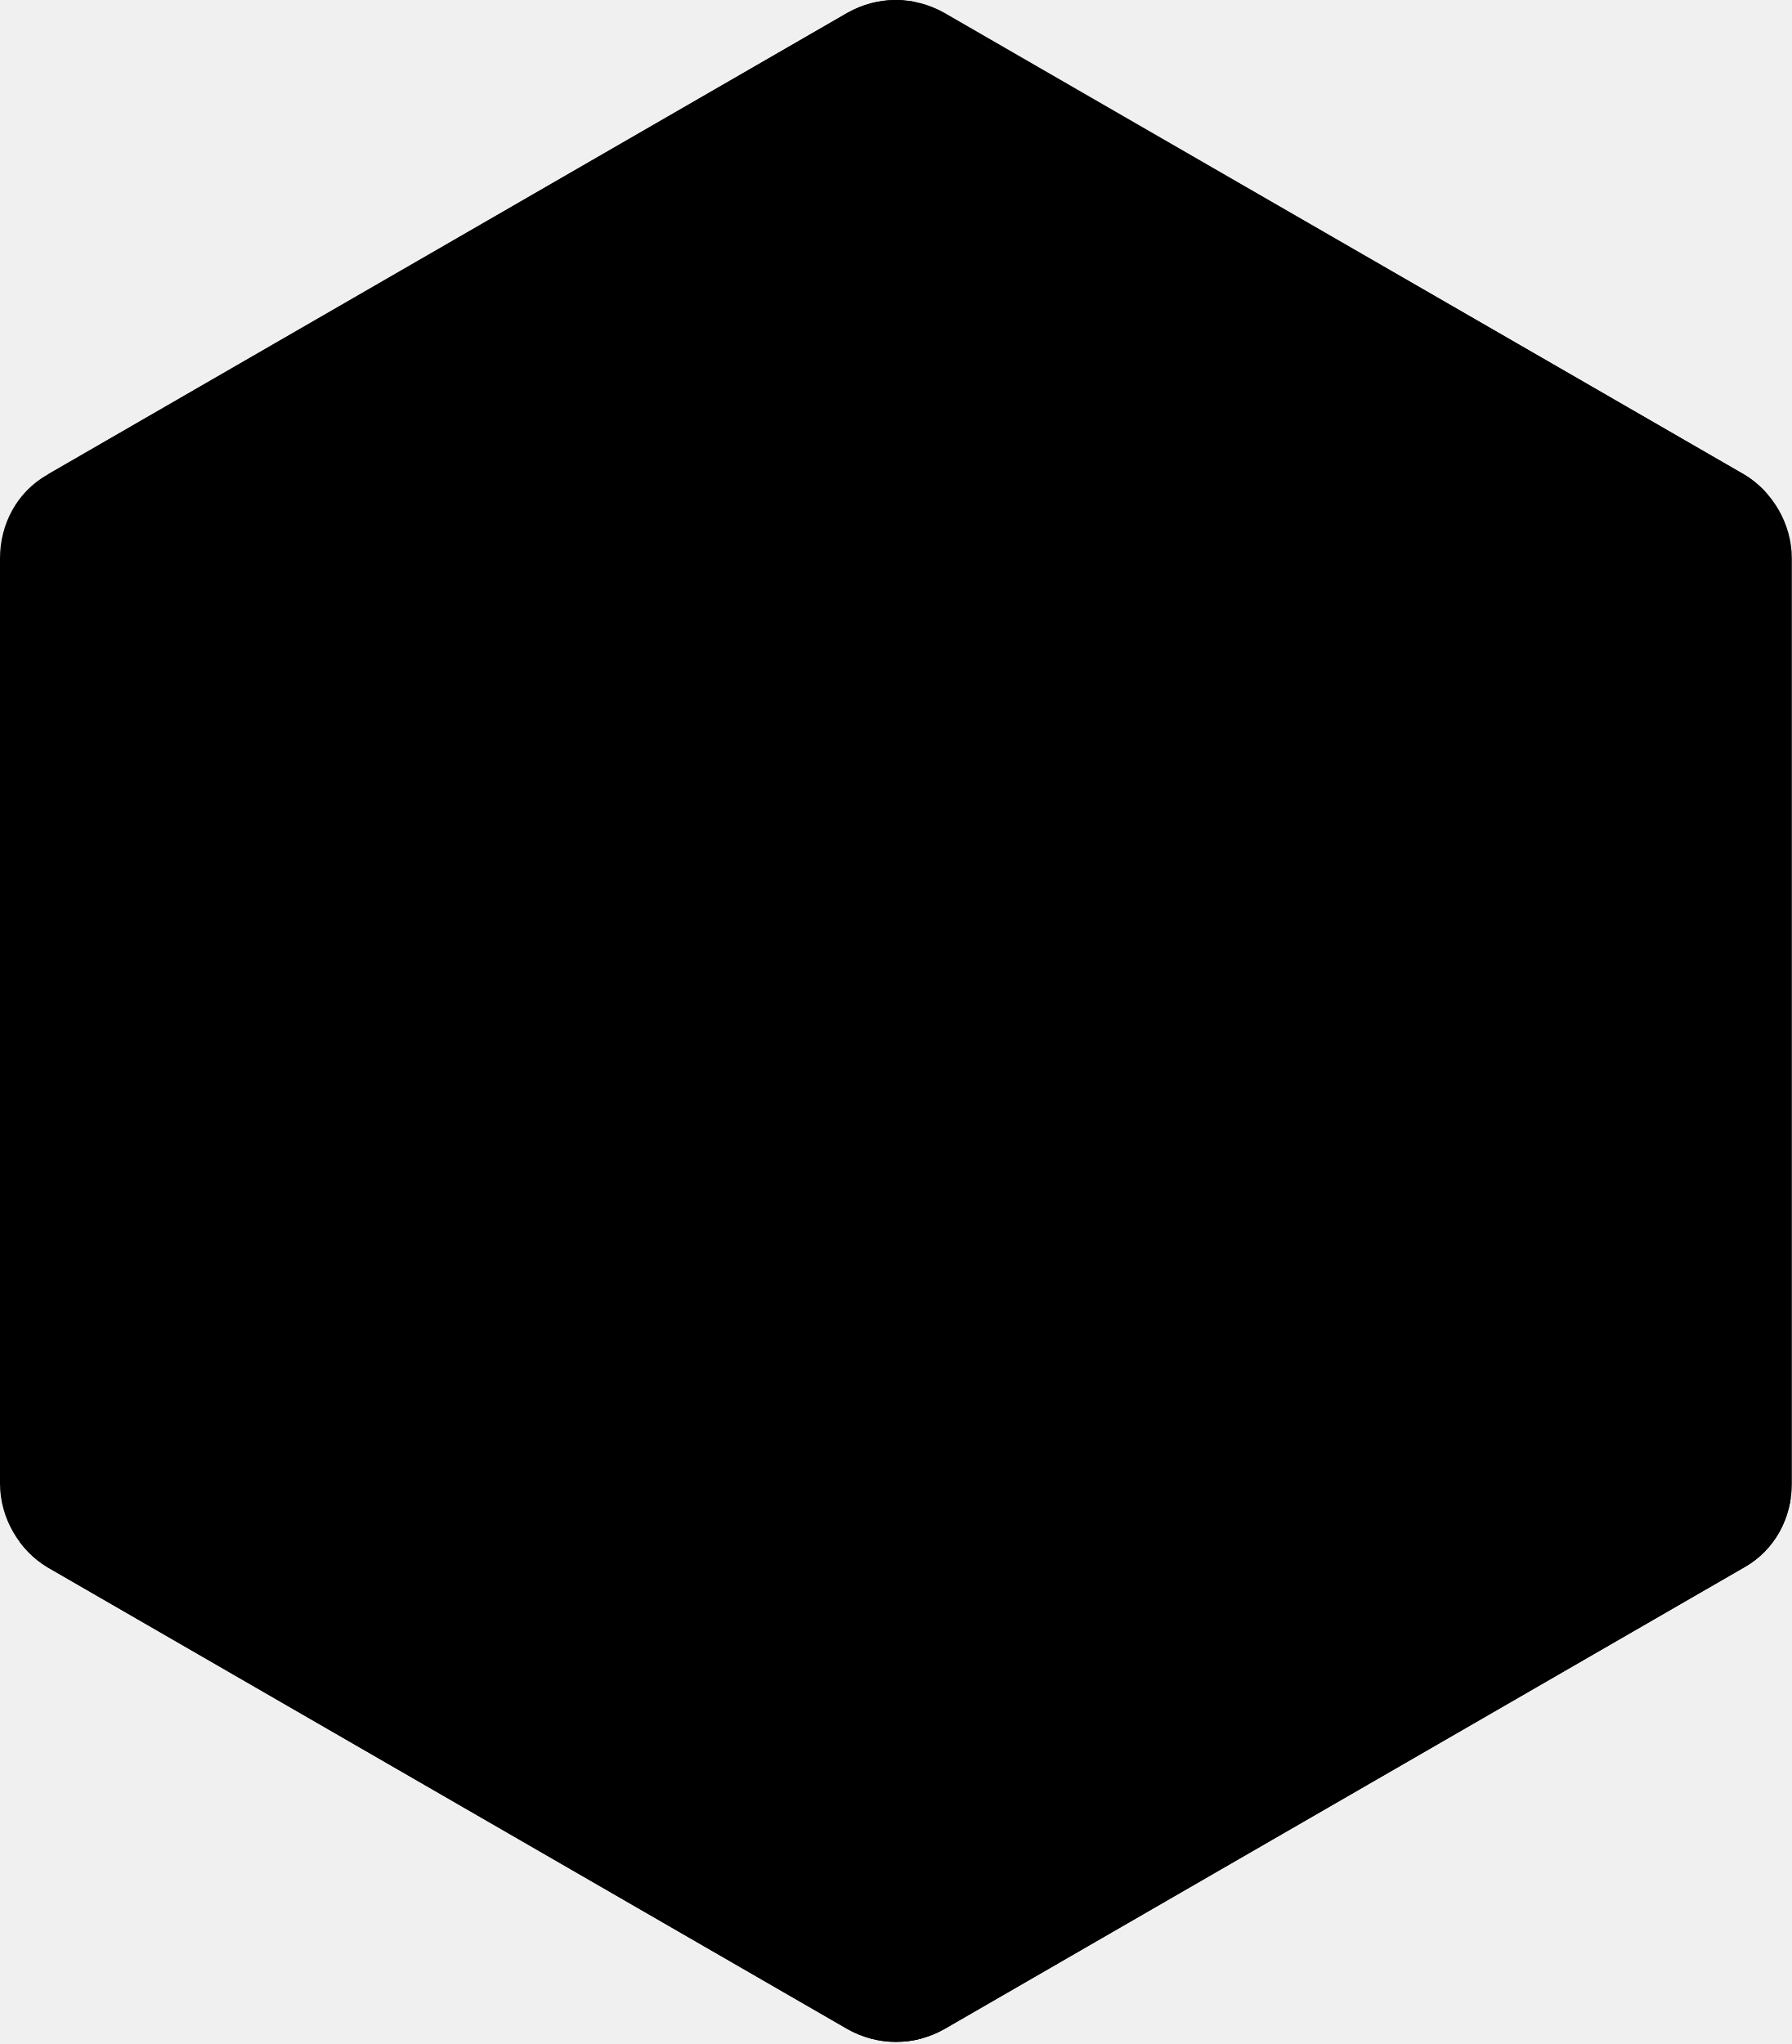
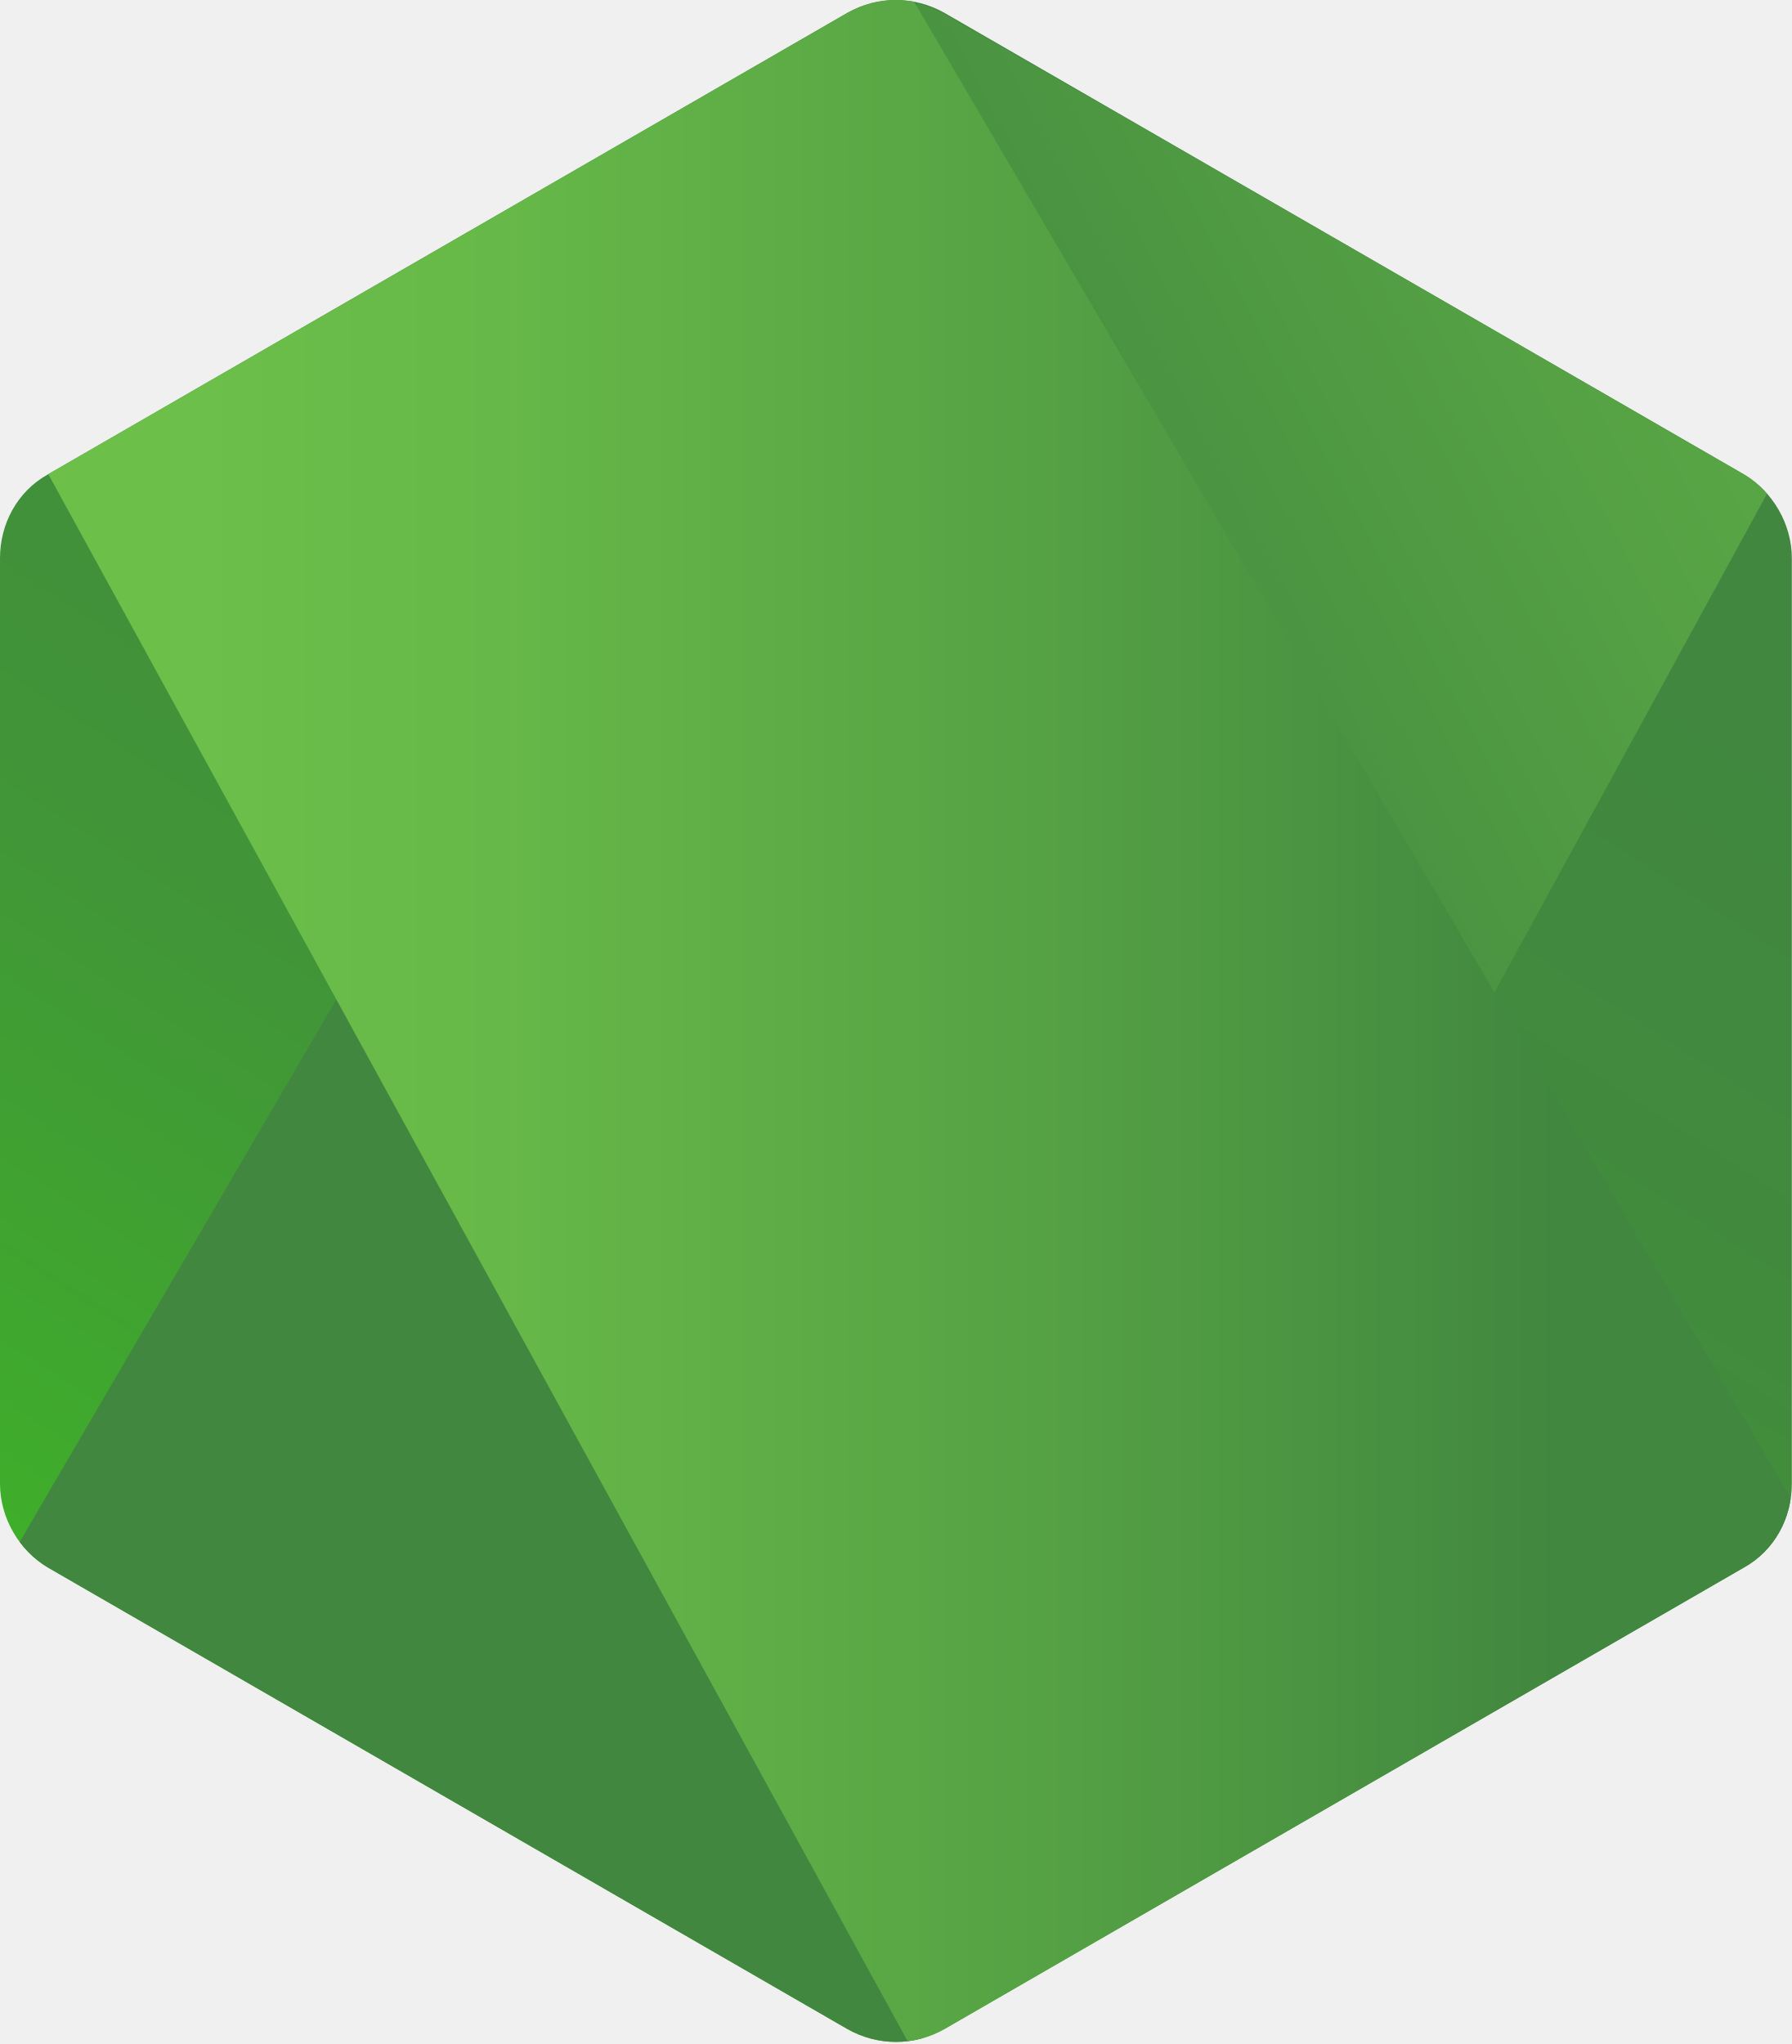
<svg xmlns="http://www.w3.org/2000/svg" xmlns:xlink="http://www.w3.org/1999/xlink" viewBox="0 0 256 292" width="256" height="292">
  <defs>
    <linearGradient id="a" x1="68.188%" x2="27.823%" y1="17.487%" y2="89.755%">
-       <stop offset="0%" stopColor="#41873F" />
-       <stop offset="32.88%" stopColor="#418B3D" />
-       <stop offset="63.52%" stopColor="#419637" />
-       <stop offset="93.19%" stopColor="#3FA92D" />
-       <stop offset="100%" stopColor="#3FAE2A" />
+       <stop offset="0%" stop-color="#41873F" />
+       <stop offset="32.88%" stop-color="#418B3D" />
+       <stop offset="63.52%" stop-color="#419637" />
+       <stop offset="93.19%" stop-color="#3FA92D" />
+       <stop offset="100%" stop-color="#3FAE2A" />
    </linearGradient>
    <linearGradient id="c" x1="43.277%" x2="159.245%" y1="55.169%" y2="-18.306%">
-       <stop offset="13.76%" stopColor="#41873F" />
-       <stop offset="40.32%" stopColor="#54A044" />
-       <stop offset="71.36%" stopColor="#66B848" />
-       <stop offset="90.81%" stopColor="#6CC04A" />
+       <stop offset="13.76%" stop-color="#41873F" />
+       <stop offset="40.32%" stop-color="#54A044" />
+       <stop offset="71.36%" stop-color="#66B848" />
+       <stop offset="90.81%" stop-color="#6CC04A" />
    </linearGradient>
    <linearGradient id="f" x1="-4.389%" x2="101.499%" y1="49.997%" y2="49.997%">
-       <stop offset="9.192%" stopColor="#6CC04A" />
-       <stop offset="28.64%" stopColor="#66B848" />
-       <stop offset="59.68%" stopColor="#54A044" />
-       <stop offset="86.24%" stopColor="#41873F" />
+       <stop offset="9.192%" stop-color="#6CC04A" />
+       <stop offset="28.64%" stop-color="#66B848" />
+       <stop offset="59.68%" stop-color="#54A044" />
+       <stop offset="86.24%" stop-color="#41873F" />
    </linearGradient>
    <path id="b" d="M134.923 1.832c-4.344-2.443-9.502-2.443-13.846 0L6.787 67.801C2.443 70.244 0 74.859 0 79.745v132.208c0 4.887 2.715 9.502 6.787 11.945l114.29 65.968c4.344 2.444 9.502 2.444 13.846 0l114.29-65.968c4.344-2.443 6.787-7.058 6.787-11.945V79.745c0-4.886-2.715-9.501-6.787-11.944L134.923 1.832Z" />
    <path id="e" d="M134.923 1.832c-4.344-2.443-9.502-2.443-13.846 0L6.787 67.801C2.443 70.244 0 74.859 0 79.745v132.208c0 4.887 2.715 9.502 6.787 11.945l114.29 65.968c4.344 2.444 9.502 2.444 13.846 0l114.29-65.968c4.344-2.443 6.787-7.058 6.787-11.945V79.745c0-4.886-2.715-9.501-6.787-11.944L134.923 1.832Z" />
  </defs>
  <path fill="url(#a)" d="M134.923 1.832c-4.344-2.443-9.502-2.443-13.846 0L6.787 67.801C2.443 70.244 0 74.859 0 79.745v132.208c0 4.887 2.715 9.502 6.787 11.945l114.29 65.968c4.344 2.444 9.502 2.444 13.846 0l114.29-65.968c4.344-2.443 6.787-7.058 6.787-11.945V79.745c0-4.886-2.715-9.501-6.787-11.944L134.923 1.832Z" />
  <mask id="d" fill="#fff">
    <use xlink:href="#b" />
  </mask>
  <path fill="url(#c)" d="M249.485 67.8 134.65 1.833c-1.086-.542-2.443-1.085-3.529-1.357L2.443 220.912c1.086 1.357 2.444 2.443 3.8 3.258l114.834 65.968c3.258 1.9 7.059 2.443 10.588 1.357L252.47 70.515c-.815-1.086-1.9-1.9-2.986-2.714Z" mask="url(#d)" />
  <mask id="g" fill="#fff">
    <use xlink:href="#e" />
  </mask>
  <path fill="url(#f)" d="M249.756 223.898c3.258-1.9 5.701-5.158 6.787-8.687L130.579.204c-3.258-.543-6.787-.272-9.773 1.628L6.786 67.53l122.979 224.238c1.628-.272 3.529-.815 5.158-1.63l114.833-66.239Z" mask="url(#g)" />
</svg>
